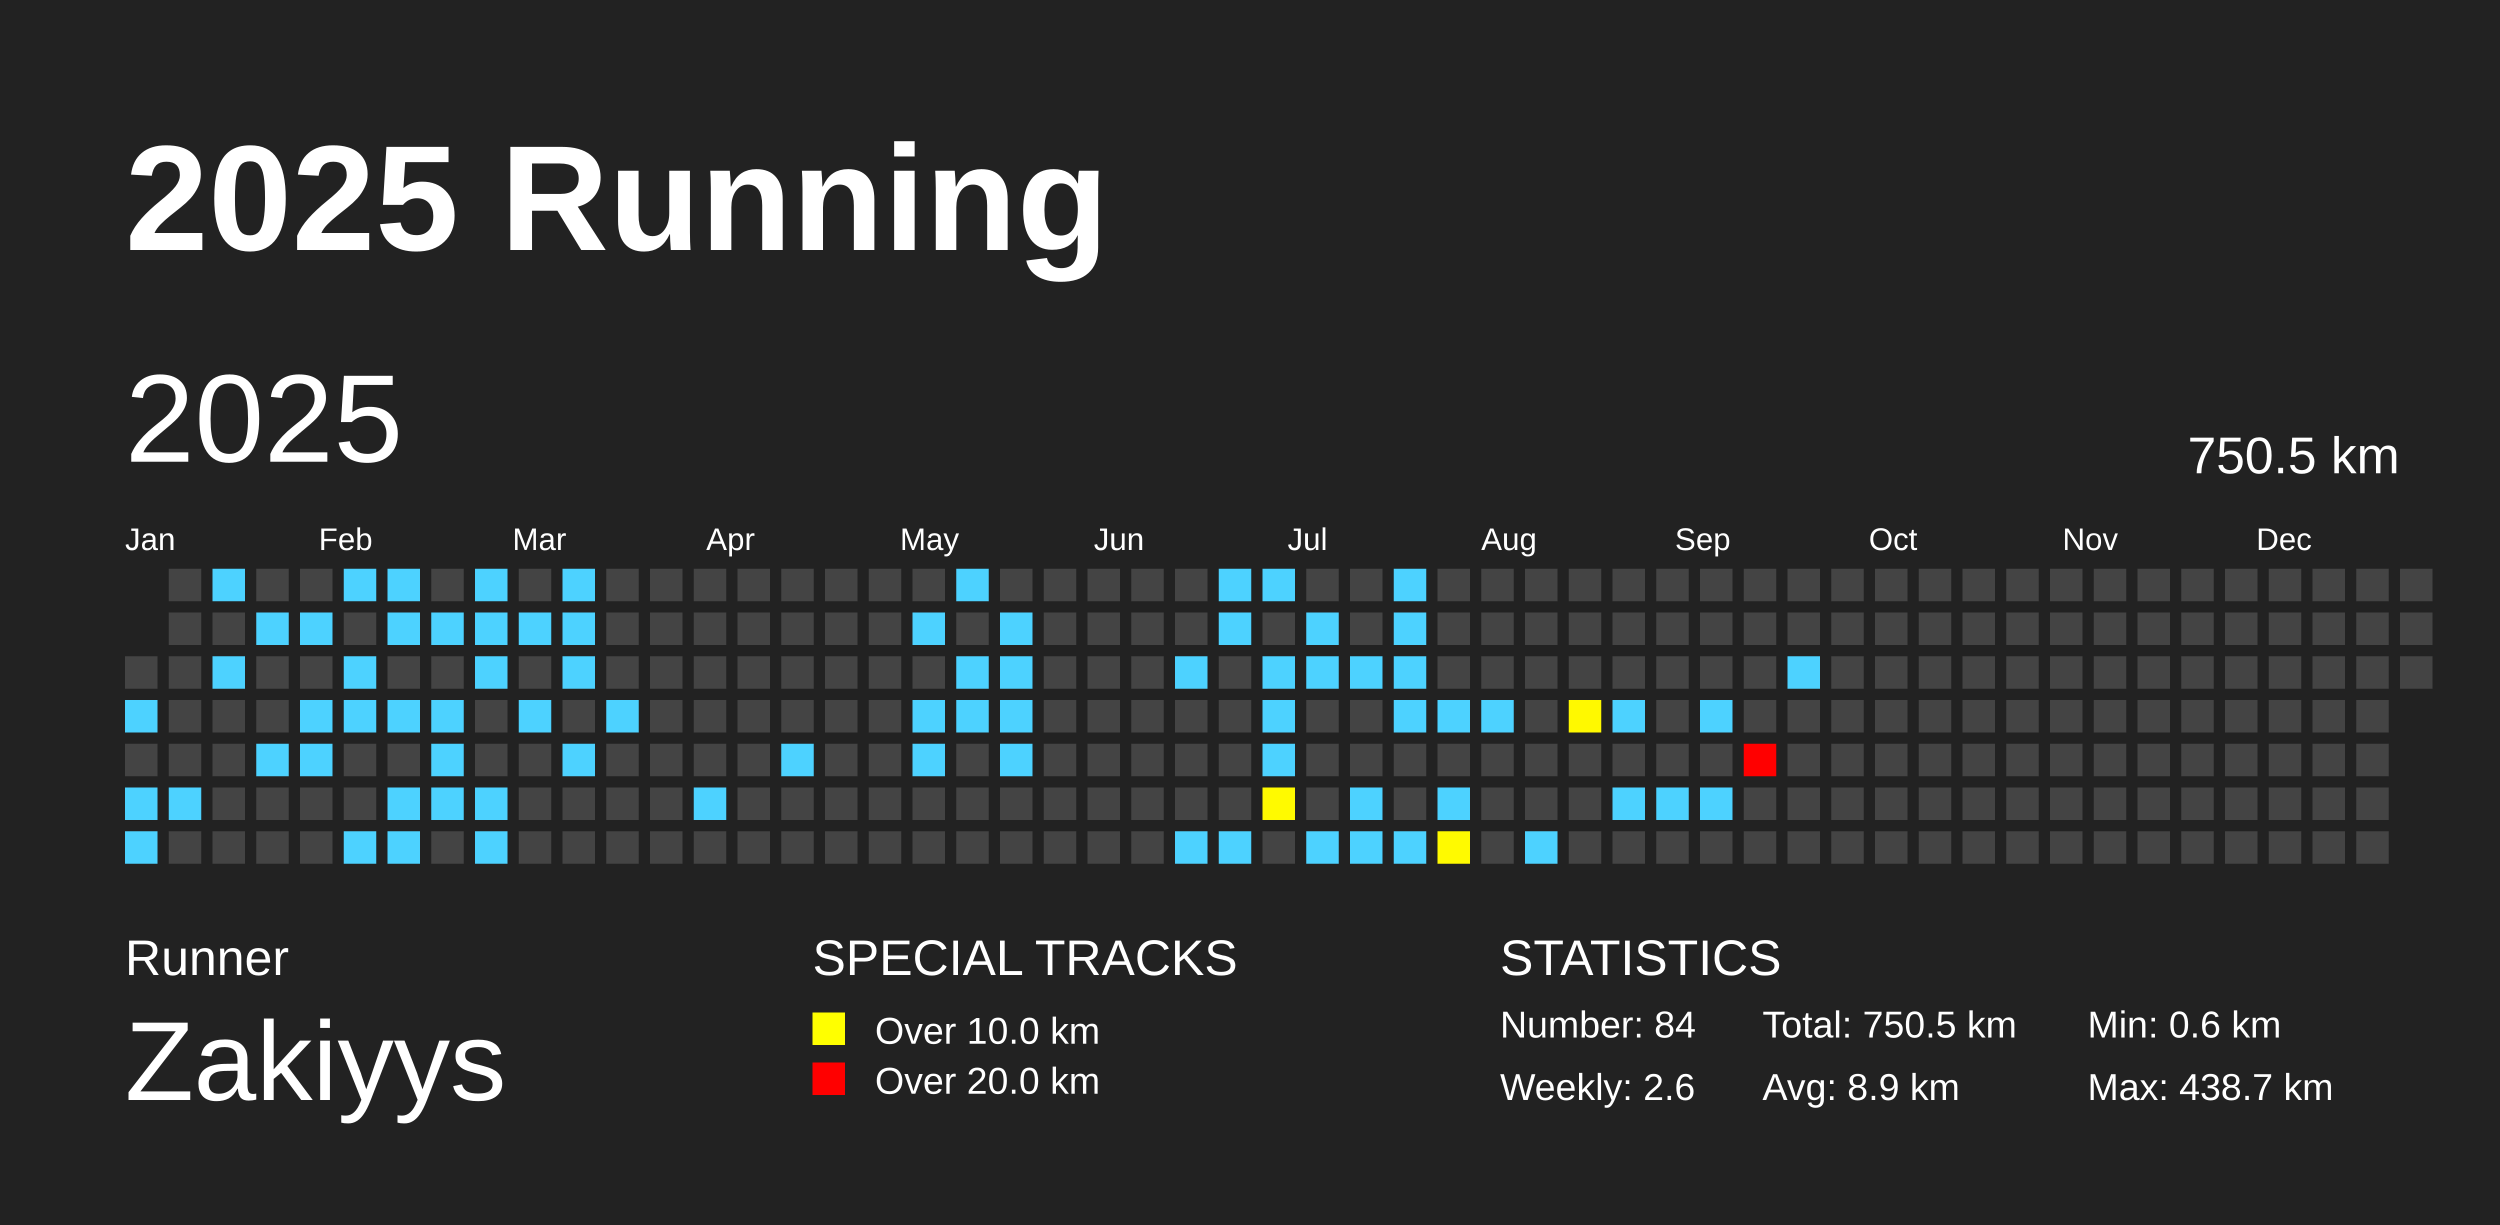
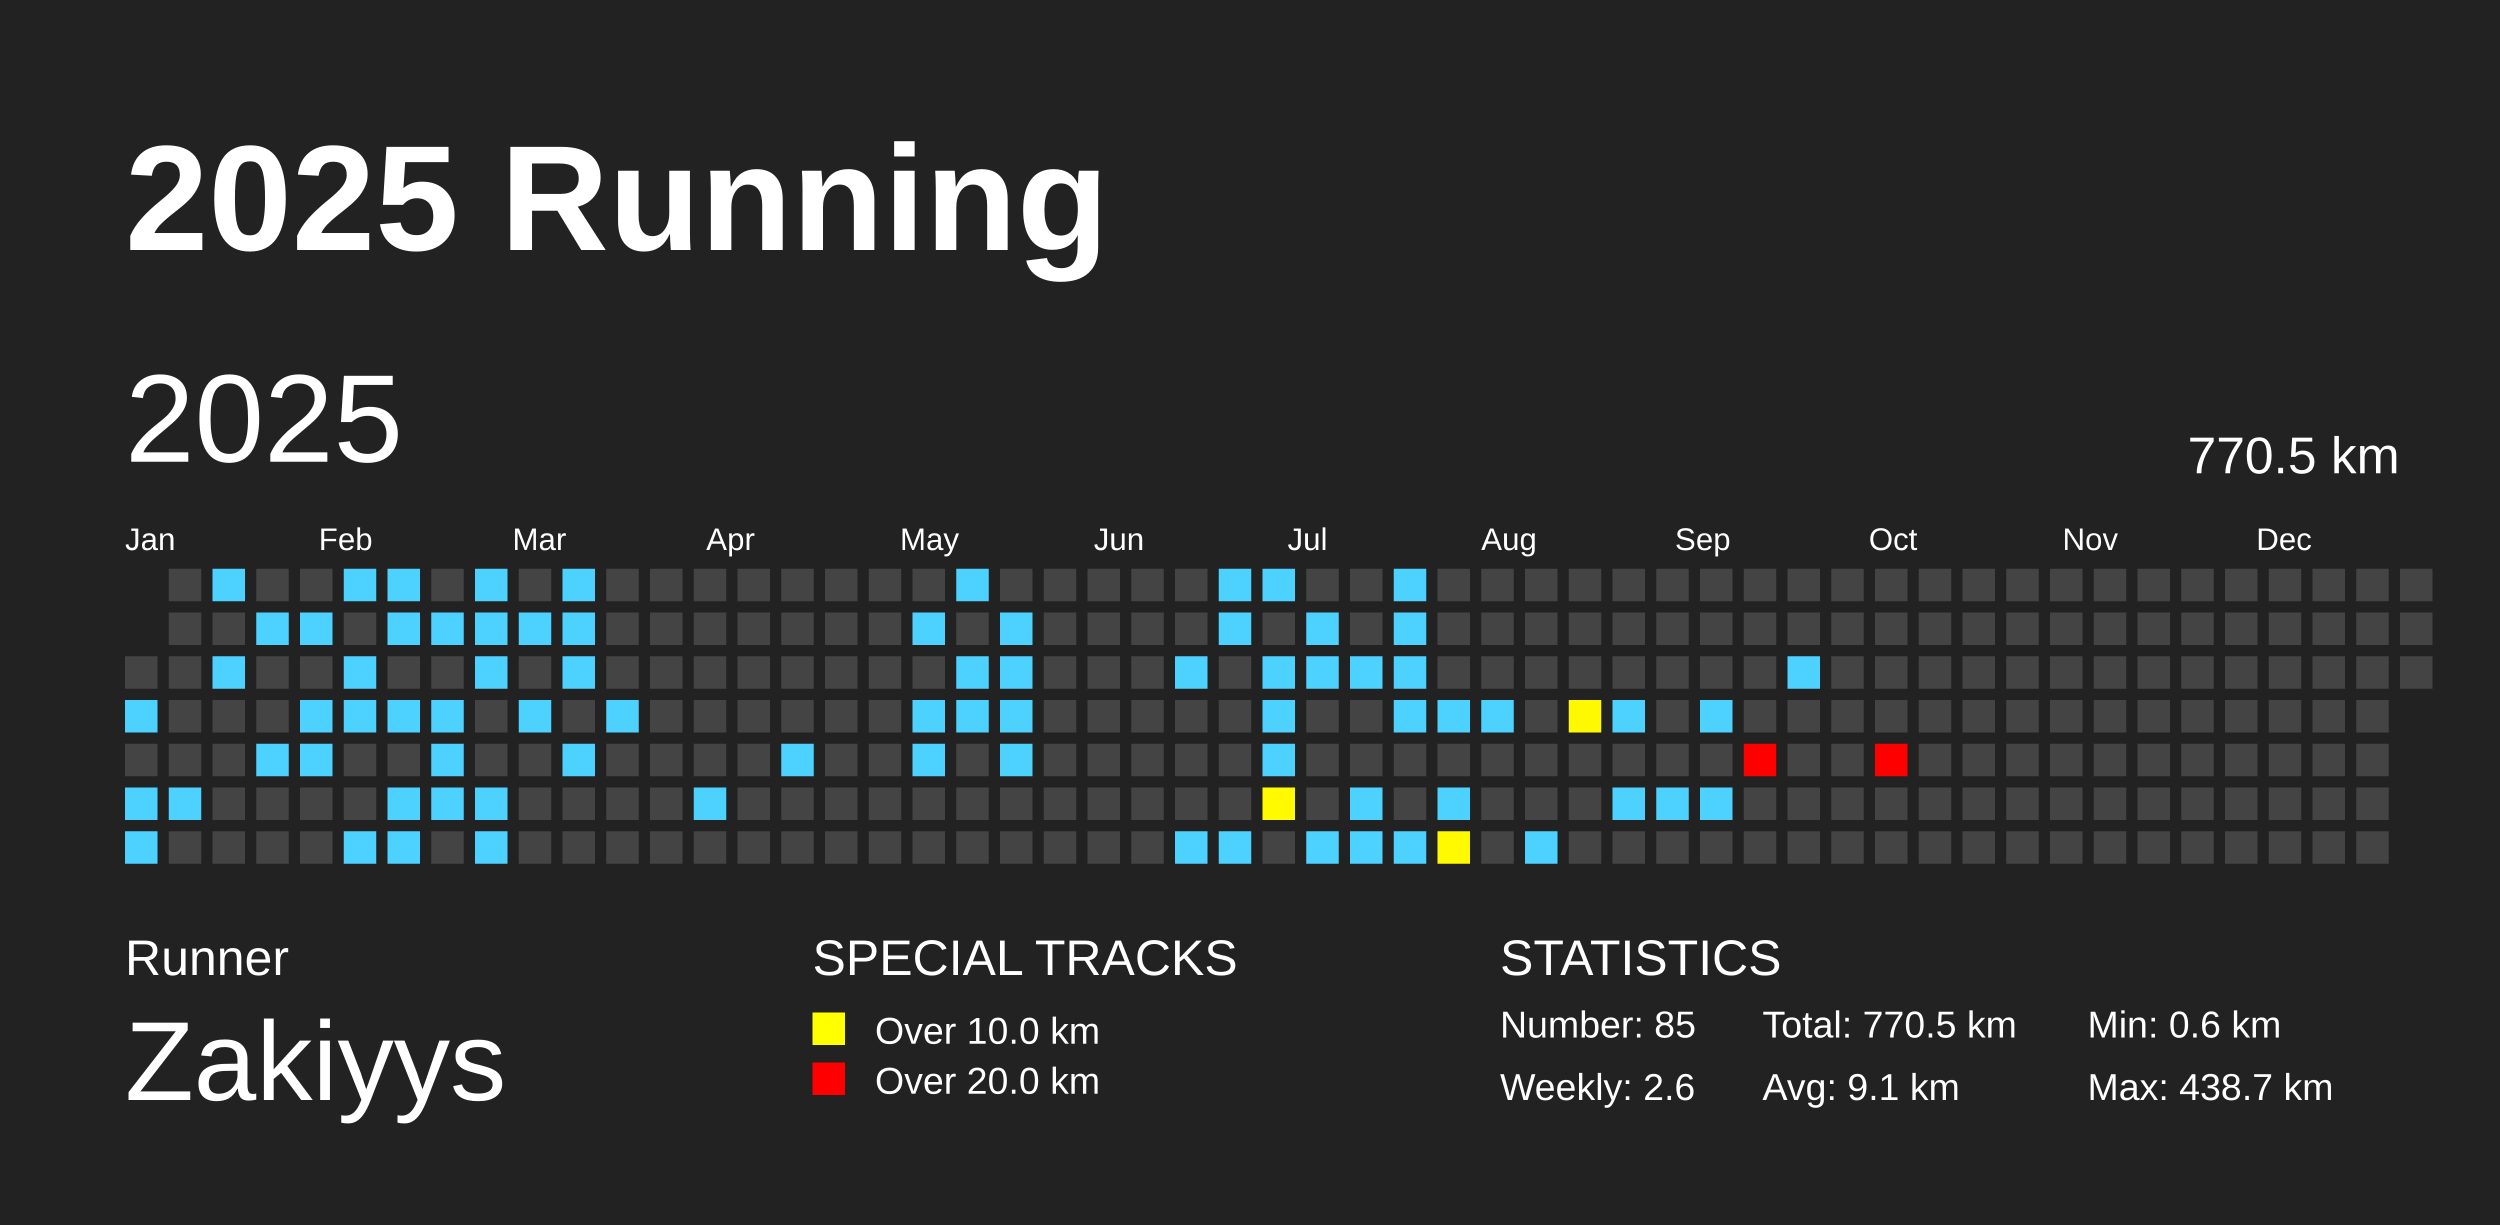
<svg xmlns="http://www.w3.org/2000/svg" baseProfile="full" height="98mm" version="1.1" viewBox="0,0,200,98" width="200mm">
  <defs />
  <rect fill="#222222" height="98" width="200" x="0" y="0" />
  <text fill="#FFFFFF" style="font-size:12px; font-family:Arial; font-weight:bold;" x="10" y="20">2025 Running</text>
  <text fill="#FFFFFF" style="font-size:4px; font-family:Arial" x="10" y="78">Runner</text>
  <text fill="#FFFFFF" style="font-size:9px; font-family:Arial" x="10" y="88">Zakiyys</text>
  <text fill="#FFFFFF" style="font-size:4px; font-family:Arial" x="65" y="78">SPECIAL TRACKS</text>
  <rect fill="yellow" height="2.6" width="2.6" x="65" y="81" />
  <text fill="#FFFFFF" style="font-size:3px; font-family:Arial" x="70" y="83.5">Over 10.0 km</text>
  <rect fill="red" height="2.6" width="2.6" x="65" y="85" />
  <text fill="#FFFFFF" style="font-size:3px; font-family:Arial" x="70" y="87.5">Over 20.0 km</text>
  <text fill="#FFFFFF" style="font-size:4px; font-family:Arial" x="120" y="78">STATISTICS</text>
-   <text fill="#FFFFFF" style="font-size:3px; font-family:Arial" x="120" y="83">Number: 84</text>
+   <text fill="#FFFFFF" style="font-size:3px; font-family:Arial" x="120" y="83">Number: 85</text>
  <text fill="#FFFFFF" style="font-size:3px; font-family:Arial" x="120" y="88">Weekly: 2.6</text>
-   <text fill="#FFFFFF" style="font-size:3px; font-family:Arial" x="141" y="83">Total: 750.5 km</text>
-   <text fill="#FFFFFF" style="font-size:3px; font-family:Arial" x="141" y="88">Avg: 8.9 km</text>
+   <text fill="#FFFFFF" style="font-size:3px; font-family:Arial" x="141" y="83">Total: 770.5 km</text>
+   <text fill="#FFFFFF" style="font-size:3px; font-family:Arial" x="141" y="88">Avg: 9.1 km</text>
  <text fill="#FFFFFF" style="font-size:3px; font-family:Arial" x="167" y="83">Min: 0.6 km</text>
  <text fill="#FFFFFF" style="font-size:3px; font-family:Arial" x="167" y="88">Max: 438.7 km</text>
  <text dominant-baseline="hanging" fill="#FFFFFF" style="font-size:10.0px; font-family:Arial;" x="10" y="30">2025</text>
-   <text dominant-baseline="hanging" fill="#FFFFFF" style="font-size:4.125px; font-family:Arial;" x="175" y="35">750.5 km</text>
+   <text dominant-baseline="hanging" fill="#FFFFFF" style="font-size:4.125px; font-family:Arial;" x="175" y="35">770.5 km</text>
  <text fill="#FFFFFF" style="font-size:2.5px; font-family:Arial" x="10.0" y="44">Jan</text>
  <text fill="#FFFFFF" style="font-size:2.5px; font-family:Arial" x="25.5" y="44">Feb</text>
  <text fill="#FFFFFF" style="font-size:2.5px; font-family:Arial" x="41.0" y="44">Mar</text>
  <text fill="#FFFFFF" style="font-size:2.5px; font-family:Arial" x="56.5" y="44">Apr</text>
  <text fill="#FFFFFF" style="font-size:2.5px; font-family:Arial" x="72.0" y="44">May</text>
  <text fill="#FFFFFF" style="font-size:2.5px; font-family:Arial" x="87.5" y="44">Jun</text>
  <text fill="#FFFFFF" style="font-size:2.5px; font-family:Arial" x="103.0" y="44">Jul</text>
  <text fill="#FFFFFF" style="font-size:2.5px; font-family:Arial" x="118.5" y="44">Aug</text>
  <text fill="#FFFFFF" style="font-size:2.5px; font-family:Arial" x="134.0" y="44">Sep</text>
  <text fill="#FFFFFF" style="font-size:2.5px; font-family:Arial" x="149.5" y="44">Oct</text>
  <text fill="#FFFFFF" style="font-size:2.5px; font-family:Arial" x="165.0" y="44">Nov</text>
  <text fill="#FFFFFF" style="font-size:2.5px; font-family:Arial" x="180.5" y="44">Dec</text>
  <rect fill="#444444" height="2.6" width="2.6" x="10.0" y="52.5" />
  <rect fill="#4dd2ff" height="2.6" width="2.6" x="10.0" y="56.0" />
  <rect fill="#444444" height="2.6" width="2.6" x="10.0" y="59.5" />
  <rect fill="#4dd2ff" height="2.6" width="2.6" x="10.0" y="63.0" />
  <rect fill="#4dd2ff" height="2.6" width="2.6" x="10.0" y="66.5" />
  <rect fill="#444444" height="2.6" width="2.6" x="13.5" y="45.5" />
  <rect fill="#444444" height="2.6" width="2.6" x="13.5" y="49.0" />
  <rect fill="#444444" height="2.6" width="2.6" x="13.5" y="52.5" />
  <rect fill="#444444" height="2.6" width="2.6" x="13.5" y="56.0" />
  <rect fill="#444444" height="2.6" width="2.6" x="13.5" y="59.5" />
  <rect fill="#4dd2ff" height="2.6" width="2.6" x="13.5" y="63.0" />
  <rect fill="#444444" height="2.6" width="2.6" x="13.5" y="66.5" />
  <rect fill="#4dd2ff" height="2.6" width="2.6" x="17.0" y="45.5" />
  <rect fill="#444444" height="2.6" width="2.6" x="17.0" y="49.0" />
  <rect fill="#4dd2ff" height="2.6" width="2.6" x="17.0" y="52.5" />
  <rect fill="#444444" height="2.6" width="2.6" x="17.0" y="56.0" />
  <rect fill="#444444" height="2.6" width="2.6" x="17.0" y="59.5" />
  <rect fill="#444444" height="2.6" width="2.6" x="17.0" y="63.0" />
  <rect fill="#444444" height="2.6" width="2.6" x="17.0" y="66.5" />
  <rect fill="#444444" height="2.6" width="2.6" x="20.5" y="45.5" />
  <rect fill="#4dd2ff" height="2.6" width="2.6" x="20.5" y="49.0" />
  <rect fill="#444444" height="2.6" width="2.6" x="20.5" y="52.5" />
  <rect fill="#444444" height="2.6" width="2.6" x="20.5" y="56.0" />
  <rect fill="#4dd2ff" height="2.6" width="2.6" x="20.5" y="59.5" />
  <rect fill="#444444" height="2.6" width="2.6" x="20.5" y="63.0" />
  <rect fill="#444444" height="2.6" width="2.6" x="20.5" y="66.5" />
  <rect fill="#444444" height="2.6" width="2.6" x="24.0" y="45.5" />
  <rect fill="#4dd2ff" height="2.6" width="2.6" x="24.0" y="49.0" />
  <rect fill="#444444" height="2.6" width="2.6" x="24.0" y="52.5" />
  <rect fill="#4dd2ff" height="2.6" width="2.6" x="24.0" y="56.0" />
  <rect fill="#4dd2ff" height="2.6" width="2.6" x="24.0" y="59.5" />
  <rect fill="#444444" height="2.6" width="2.6" x="24.0" y="63.0" />
  <rect fill="#444444" height="2.6" width="2.6" x="24.0" y="66.5" />
  <rect fill="#4dd2ff" height="2.6" width="2.6" x="27.5" y="45.5" />
  <rect fill="#444444" height="2.6" width="2.6" x="27.5" y="49.0" />
  <rect fill="#4dd2ff" height="2.6" width="2.6" x="27.5" y="52.5" />
  <rect fill="#4dd2ff" height="2.6" width="2.6" x="27.5" y="56.0" />
  <rect fill="#444444" height="2.6" width="2.6" x="27.5" y="59.5" />
  <rect fill="#444444" height="2.6" width="2.6" x="27.5" y="63.0" />
  <rect fill="#4dd2ff" height="2.6" width="2.6" x="27.5" y="66.5" />
  <rect fill="#4dd2ff" height="2.6" width="2.6" x="31.0" y="45.5" />
  <rect fill="#4dd2ff" height="2.6" width="2.6" x="31.0" y="49.0" />
  <rect fill="#444444" height="2.6" width="2.6" x="31.0" y="52.5" />
  <rect fill="#4dd2ff" height="2.6" width="2.6" x="31.0" y="56.0" />
  <rect fill="#444444" height="2.6" width="2.6" x="31.0" y="59.5" />
  <rect fill="#4dd2ff" height="2.6" width="2.6" x="31.0" y="63.0" />
  <rect fill="#4dd2ff" height="2.6" width="2.6" x="31.0" y="66.5" />
  <rect fill="#444444" height="2.6" width="2.6" x="34.5" y="45.5" />
  <rect fill="#4dd2ff" height="2.6" width="2.6" x="34.5" y="49.0" />
  <rect fill="#444444" height="2.6" width="2.6" x="34.5" y="52.5" />
  <rect fill="#4dd2ff" height="2.6" width="2.6" x="34.5" y="56.0" />
  <rect fill="#4dd2ff" height="2.6" width="2.6" x="34.5" y="59.5" />
  <rect fill="#4dd2ff" height="2.6" width="2.6" x="34.5" y="63.0" />
  <rect fill="#444444" height="2.6" width="2.6" x="34.5" y="66.5" />
  <rect fill="#4dd2ff" height="2.6" width="2.6" x="38.0" y="45.5" />
  <rect fill="#4dd2ff" height="2.6" width="2.6" x="38.0" y="49.0" />
  <rect fill="#4dd2ff" height="2.6" width="2.6" x="38.0" y="52.5" />
  <rect fill="#444444" height="2.6" width="2.6" x="38.0" y="56.0" />
  <rect fill="#444444" height="2.6" width="2.6" x="38.0" y="59.5" />
  <rect fill="#4dd2ff" height="2.6" width="2.6" x="38.0" y="63.0" />
  <rect fill="#4dd2ff" height="2.6" width="2.6" x="38.0" y="66.5" />
  <rect fill="#444444" height="2.6" width="2.6" x="41.5" y="45.5" />
  <rect fill="#4dd2ff" height="2.6" width="2.6" x="41.5" y="49.0" />
  <rect fill="#444444" height="2.6" width="2.6" x="41.5" y="52.5" />
  <rect fill="#4dd2ff" height="2.6" width="2.6" x="41.5" y="56.0" />
  <rect fill="#444444" height="2.6" width="2.6" x="41.5" y="59.5" />
  <rect fill="#444444" height="2.6" width="2.6" x="41.5" y="63.0" />
  <rect fill="#444444" height="2.6" width="2.6" x="41.5" y="66.5" />
  <rect fill="#4dd2ff" height="2.6" width="2.6" x="45.0" y="45.5" />
  <rect fill="#4dd2ff" height="2.6" width="2.6" x="45.0" y="49.0" />
  <rect fill="#4dd2ff" height="2.6" width="2.6" x="45.0" y="52.5" />
  <rect fill="#444444" height="2.6" width="2.6" x="45.0" y="56.0" />
  <rect fill="#4dd2ff" height="2.6" width="2.6" x="45.0" y="59.5" />
  <rect fill="#444444" height="2.6" width="2.6" x="45.0" y="63.0" />
  <rect fill="#444444" height="2.6" width="2.6" x="45.0" y="66.5" />
  <rect fill="#444444" height="2.6" width="2.6" x="48.5" y="45.5" />
  <rect fill="#444444" height="2.6" width="2.6" x="48.5" y="49.0" />
  <rect fill="#444444" height="2.6" width="2.6" x="48.5" y="52.5" />
  <rect fill="#4dd2ff" height="2.6" width="2.6" x="48.5" y="56.0" />
  <rect fill="#444444" height="2.6" width="2.6" x="48.5" y="59.5" />
  <rect fill="#444444" height="2.6" width="2.6" x="48.5" y="63.0" />
  <rect fill="#444444" height="2.6" width="2.6" x="48.5" y="66.5" />
  <rect fill="#444444" height="2.6" width="2.6" x="52.0" y="45.5" />
  <rect fill="#444444" height="2.6" width="2.6" x="52.0" y="49.0" />
  <rect fill="#444444" height="2.6" width="2.6" x="52.0" y="52.5" />
  <rect fill="#444444" height="2.6" width="2.6" x="52.0" y="56.0" />
  <rect fill="#444444" height="2.6" width="2.6" x="52.0" y="59.5" />
  <rect fill="#444444" height="2.6" width="2.6" x="52.0" y="63.0" />
  <rect fill="#444444" height="2.6" width="2.6" x="52.0" y="66.5" />
  <rect fill="#444444" height="2.6" width="2.6" x="55.5" y="45.5" />
  <rect fill="#444444" height="2.6" width="2.6" x="55.5" y="49.0" />
  <rect fill="#444444" height="2.6" width="2.6" x="55.5" y="52.5" />
  <rect fill="#444444" height="2.6" width="2.6" x="55.5" y="56.0" />
  <rect fill="#444444" height="2.6" width="2.6" x="55.5" y="59.5" />
  <rect fill="#4dd2ff" height="2.6" width="2.6" x="55.5" y="63.0" />
  <rect fill="#444444" height="2.6" width="2.6" x="55.5" y="66.5" />
  <rect fill="#444444" height="2.6" width="2.6" x="59.0" y="45.5" />
  <rect fill="#444444" height="2.6" width="2.6" x="59.0" y="49.0" />
  <rect fill="#444444" height="2.6" width="2.6" x="59.0" y="52.5" />
  <rect fill="#444444" height="2.6" width="2.6" x="59.0" y="56.0" />
  <rect fill="#444444" height="2.6" width="2.6" x="59.0" y="59.5" />
  <rect fill="#444444" height="2.6" width="2.6" x="59.0" y="63.0" />
  <rect fill="#444444" height="2.6" width="2.6" x="59.0" y="66.5" />
  <rect fill="#444444" height="2.6" width="2.6" x="62.5" y="45.5" />
  <rect fill="#444444" height="2.6" width="2.6" x="62.5" y="49.0" />
  <rect fill="#444444" height="2.6" width="2.6" x="62.5" y="52.5" />
  <rect fill="#444444" height="2.6" width="2.6" x="62.5" y="56.0" />
  <rect fill="#4dd2ff" height="2.6" width="2.6" x="62.5" y="59.5" />
  <rect fill="#444444" height="2.6" width="2.6" x="62.5" y="63.0" />
  <rect fill="#444444" height="2.6" width="2.6" x="62.5" y="66.5" />
  <rect fill="#444444" height="2.6" width="2.6" x="66.0" y="45.5" />
  <rect fill="#444444" height="2.6" width="2.6" x="66.0" y="49.0" />
  <rect fill="#444444" height="2.6" width="2.6" x="66.0" y="52.5" />
  <rect fill="#444444" height="2.6" width="2.6" x="66.0" y="56.0" />
  <rect fill="#444444" height="2.6" width="2.6" x="66.0" y="59.5" />
  <rect fill="#444444" height="2.6" width="2.6" x="66.0" y="63.0" />
  <rect fill="#444444" height="2.6" width="2.6" x="66.0" y="66.5" />
  <rect fill="#444444" height="2.6" width="2.6" x="69.5" y="45.5" />
  <rect fill="#444444" height="2.6" width="2.6" x="69.5" y="49.0" />
  <rect fill="#444444" height="2.6" width="2.6" x="69.5" y="52.5" />
  <rect fill="#444444" height="2.6" width="2.6" x="69.5" y="56.0" />
  <rect fill="#444444" height="2.6" width="2.6" x="69.5" y="59.5" />
  <rect fill="#444444" height="2.6" width="2.6" x="69.5" y="63.0" />
  <rect fill="#444444" height="2.6" width="2.6" x="69.5" y="66.5" />
  <rect fill="#444444" height="2.6" width="2.6" x="73.0" y="45.5" />
  <rect fill="#4dd2ff" height="2.6" width="2.6" x="73.0" y="49.0" />
  <rect fill="#444444" height="2.6" width="2.6" x="73.0" y="52.5" />
  <rect fill="#4dd2ff" height="2.6" width="2.6" x="73.0" y="56.0" />
  <rect fill="#4dd2ff" height="2.6" width="2.6" x="73.0" y="59.5" />
  <rect fill="#444444" height="2.6" width="2.6" x="73.0" y="63.0" />
  <rect fill="#444444" height="2.6" width="2.6" x="73.0" y="66.5" />
  <rect fill="#4dd2ff" height="2.6" width="2.6" x="76.5" y="45.5" />
  <rect fill="#444444" height="2.6" width="2.6" x="76.5" y="49.0" />
  <rect fill="#4dd2ff" height="2.6" width="2.6" x="76.5" y="52.5" />
  <rect fill="#4dd2ff" height="2.6" width="2.6" x="76.5" y="56.0" />
  <rect fill="#444444" height="2.6" width="2.6" x="76.5" y="59.5" />
  <rect fill="#444444" height="2.6" width="2.6" x="76.5" y="63.0" />
  <rect fill="#444444" height="2.6" width="2.6" x="76.5" y="66.5" />
  <rect fill="#444444" height="2.6" width="2.6" x="80.0" y="45.5" />
  <rect fill="#4dd2ff" height="2.6" width="2.6" x="80.0" y="49.0" />
  <rect fill="#4dd2ff" height="2.6" width="2.6" x="80.0" y="52.5" />
  <rect fill="#4dd2ff" height="2.6" width="2.6" x="80.0" y="56.0" />
  <rect fill="#4dd2ff" height="2.6" width="2.6" x="80.0" y="59.5" />
  <rect fill="#444444" height="2.6" width="2.6" x="80.0" y="63.0" />
  <rect fill="#444444" height="2.6" width="2.6" x="80.0" y="66.5" />
  <rect fill="#444444" height="2.6" width="2.6" x="83.5" y="45.5" />
  <rect fill="#444444" height="2.6" width="2.6" x="83.5" y="49.0" />
  <rect fill="#444444" height="2.6" width="2.6" x="83.5" y="52.5" />
  <rect fill="#444444" height="2.6" width="2.6" x="83.5" y="56.0" />
  <rect fill="#444444" height="2.6" width="2.6" x="83.5" y="59.5" />
  <rect fill="#444444" height="2.6" width="2.6" x="83.5" y="63.0" />
  <rect fill="#444444" height="2.6" width="2.6" x="83.5" y="66.5" />
  <rect fill="#444444" height="2.6" width="2.6" x="87.0" y="45.5" />
  <rect fill="#444444" height="2.6" width="2.6" x="87.0" y="49.0" />
  <rect fill="#444444" height="2.6" width="2.6" x="87.0" y="52.5" />
  <rect fill="#444444" height="2.6" width="2.6" x="87.0" y="56.0" />
  <rect fill="#444444" height="2.6" width="2.6" x="87.0" y="59.5" />
  <rect fill="#444444" height="2.6" width="2.6" x="87.0" y="63.0" />
  <rect fill="#444444" height="2.6" width="2.6" x="87.0" y="66.5" />
  <rect fill="#444444" height="2.6" width="2.6" x="90.5" y="45.5" />
  <rect fill="#444444" height="2.6" width="2.6" x="90.5" y="49.0" />
  <rect fill="#444444" height="2.6" width="2.6" x="90.5" y="52.5" />
  <rect fill="#444444" height="2.6" width="2.6" x="90.5" y="56.0" />
  <rect fill="#444444" height="2.6" width="2.6" x="90.5" y="59.5" />
  <rect fill="#444444" height="2.6" width="2.6" x="90.5" y="63.0" />
  <rect fill="#444444" height="2.6" width="2.6" x="90.5" y="66.5" />
  <rect fill="#444444" height="2.6" width="2.6" x="94.0" y="45.5" />
  <rect fill="#444444" height="2.6" width="2.6" x="94.0" y="49.0" />
  <rect fill="#4dd2ff" height="2.6" width="2.6" x="94.0" y="52.5" />
  <rect fill="#444444" height="2.6" width="2.6" x="94.0" y="56.0" />
  <rect fill="#444444" height="2.6" width="2.6" x="94.0" y="59.5" />
  <rect fill="#444444" height="2.6" width="2.6" x="94.0" y="63.0" />
  <rect fill="#4dd2ff" height="2.6" width="2.6" x="94.0" y="66.5" />
  <rect fill="#4dd2ff" height="2.6" width="2.6" x="97.5" y="45.5" />
  <rect fill="#4dd2ff" height="2.6" width="2.6" x="97.5" y="49.0" />
  <rect fill="#444444" height="2.6" width="2.6" x="97.5" y="52.5" />
  <rect fill="#444444" height="2.6" width="2.6" x="97.5" y="56.0" />
  <rect fill="#444444" height="2.6" width="2.6" x="97.5" y="59.5" />
  <rect fill="#444444" height="2.6" width="2.6" x="97.5" y="63.0" />
  <rect fill="#4dd2ff" height="2.6" width="2.6" x="97.5" y="66.5" />
  <rect fill="#4dd2ff" height="2.6" width="2.6" x="101.0" y="45.5" />
  <rect fill="#444444" height="2.6" width="2.6" x="101.0" y="49.0" />
  <rect fill="#4dd2ff" height="2.6" width="2.6" x="101.0" y="52.5" />
  <rect fill="#4dd2ff" height="2.6" width="2.6" x="101.0" y="56.0" />
  <rect fill="#4dd2ff" height="2.6" width="2.6" x="101.0" y="59.5" />
  <rect fill="#fffa00" height="2.6" width="2.6" x="101.0" y="63.0" />
  <rect fill="#444444" height="2.6" width="2.6" x="101.0" y="66.5" />
  <rect fill="#444444" height="2.6" width="2.6" x="104.5" y="45.5" />
  <rect fill="#4dd2ff" height="2.6" width="2.6" x="104.5" y="49.0" />
  <rect fill="#4dd2ff" height="2.6" width="2.6" x="104.5" y="52.5" />
  <rect fill="#444444" height="2.6" width="2.6" x="104.5" y="56.0" />
  <rect fill="#444444" height="2.6" width="2.6" x="104.5" y="59.5" />
  <rect fill="#444444" height="2.6" width="2.6" x="104.5" y="63.0" />
  <rect fill="#4dd2ff" height="2.6" width="2.6" x="104.5" y="66.5" />
  <rect fill="#444444" height="2.6" width="2.6" x="108.0" y="45.5" />
  <rect fill="#444444" height="2.6" width="2.6" x="108.0" y="49.0" />
  <rect fill="#4dd2ff" height="2.6" width="2.6" x="108.0" y="52.5" />
  <rect fill="#444444" height="2.6" width="2.6" x="108.0" y="56.0" />
  <rect fill="#444444" height="2.6" width="2.6" x="108.0" y="59.5" />
  <rect fill="#4dd2ff" height="2.6" width="2.6" x="108.0" y="63.0" />
  <rect fill="#4dd2ff" height="2.6" width="2.6" x="108.0" y="66.5" />
  <rect fill="#4dd2ff" height="2.6" width="2.6" x="111.5" y="45.5" />
  <rect fill="#4dd2ff" height="2.6" width="2.6" x="111.5" y="49.0" />
  <rect fill="#4dd2ff" height="2.6" width="2.6" x="111.5" y="52.5" />
  <rect fill="#4dd2ff" height="2.6" width="2.6" x="111.5" y="56.0" />
  <rect fill="#444444" height="2.6" width="2.6" x="111.5" y="59.5" />
  <rect fill="#444444" height="2.6" width="2.6" x="111.5" y="63.0" />
  <rect fill="#4dd2ff" height="2.6" width="2.6" x="111.5" y="66.5" />
  <rect fill="#444444" height="2.6" width="2.6" x="115.0" y="45.5" />
  <rect fill="#444444" height="2.6" width="2.6" x="115.0" y="49.0" />
  <rect fill="#444444" height="2.6" width="2.6" x="115.0" y="52.5" />
  <rect fill="#4dd2ff" height="2.6" width="2.6" x="115.0" y="56.0" />
  <rect fill="#444444" height="2.6" width="2.6" x="115.0" y="59.5" />
  <rect fill="#4dd2ff" height="2.6" width="2.6" x="115.0" y="63.0" />
  <rect fill="#fffa00" height="2.6" width="2.6" x="115.0" y="66.5" />
  <rect fill="#444444" height="2.6" width="2.6" x="118.5" y="45.5" />
  <rect fill="#444444" height="2.6" width="2.6" x="118.5" y="49.0" />
  <rect fill="#444444" height="2.6" width="2.6" x="118.5" y="52.5" />
  <rect fill="#4dd2ff" height="2.6" width="2.6" x="118.5" y="56.0" />
  <rect fill="#444444" height="2.6" width="2.6" x="118.5" y="59.5" />
  <rect fill="#444444" height="2.6" width="2.6" x="118.5" y="63.0" />
  <rect fill="#444444" height="2.6" width="2.6" x="118.5" y="66.5" />
  <rect fill="#444444" height="2.6" width="2.6" x="122.0" y="45.5" />
  <rect fill="#444444" height="2.6" width="2.6" x="122.0" y="49.0" />
  <rect fill="#444444" height="2.6" width="2.6" x="122.0" y="52.5" />
  <rect fill="#444444" height="2.6" width="2.6" x="122.0" y="56.0" />
  <rect fill="#444444" height="2.6" width="2.6" x="122.0" y="59.5" />
  <rect fill="#444444" height="2.6" width="2.6" x="122.0" y="63.0" />
  <rect fill="#4dd2ff" height="2.6" width="2.6" x="122.0" y="66.5" />
  <rect fill="#444444" height="2.6" width="2.6" x="125.5" y="45.5" />
  <rect fill="#444444" height="2.6" width="2.6" x="125.5" y="49.0" />
  <rect fill="#444444" height="2.6" width="2.6" x="125.5" y="52.5" />
  <rect fill="#fff900" height="2.6" width="2.6" x="125.5" y="56.0" />
  <rect fill="#444444" height="2.6" width="2.6" x="125.5" y="59.5" />
  <rect fill="#444444" height="2.6" width="2.6" x="125.5" y="63.0" />
  <rect fill="#444444" height="2.6" width="2.6" x="125.5" y="66.5" />
  <rect fill="#444444" height="2.6" width="2.6" x="129.0" y="45.5" />
  <rect fill="#444444" height="2.6" width="2.6" x="129.0" y="49.0" />
  <rect fill="#444444" height="2.6" width="2.6" x="129.0" y="52.5" />
  <rect fill="#4dd2ff" height="2.6" width="2.6" x="129.0" y="56.0" />
  <rect fill="#444444" height="2.6" width="2.6" x="129.0" y="59.5" />
  <rect fill="#4dd2ff" height="2.6" width="2.6" x="129.0" y="63.0" />
  <rect fill="#444444" height="2.6" width="2.6" x="129.0" y="66.5" />
  <rect fill="#444444" height="2.6" width="2.6" x="132.5" y="45.5" />
  <rect fill="#444444" height="2.6" width="2.6" x="132.5" y="49.0" />
  <rect fill="#444444" height="2.6" width="2.6" x="132.5" y="52.5" />
  <rect fill="#444444" height="2.6" width="2.6" x="132.5" y="56.0" />
  <rect fill="#444444" height="2.6" width="2.6" x="132.5" y="59.5" />
  <rect fill="#4dd2ff" height="2.6" width="2.6" x="132.5" y="63.0" />
  <rect fill="#444444" height="2.6" width="2.6" x="132.5" y="66.5" />
  <rect fill="#444444" height="2.6" width="2.6" x="136.0" y="45.5" />
  <rect fill="#444444" height="2.6" width="2.6" x="136.0" y="49.0" />
  <rect fill="#444444" height="2.6" width="2.6" x="136.0" y="52.5" />
  <rect fill="#4dd2ff" height="2.6" width="2.6" x="136.0" y="56.0" />
  <rect fill="#444444" height="2.6" width="2.6" x="136.0" y="59.5" />
  <rect fill="#4dd2ff" height="2.6" width="2.6" x="136.0" y="63.0" />
  <rect fill="#444444" height="2.6" width="2.6" x="136.0" y="66.5" />
  <rect fill="#444444" height="2.6" width="2.6" x="139.5" y="45.5" />
  <rect fill="#444444" height="2.6" width="2.6" x="139.5" y="49.0" />
  <rect fill="#444444" height="2.6" width="2.6" x="139.5" y="52.5" />
  <rect fill="#444444" height="2.6" width="2.6" x="139.5" y="56.0" />
  <rect fill="red" height="2.6" width="2.6" x="139.5" y="59.5" />
  <rect fill="#444444" height="2.6" width="2.6" x="139.5" y="63.0" />
  <rect fill="#444444" height="2.6" width="2.6" x="139.5" y="66.5" />
  <rect fill="#444444" height="2.6" width="2.6" x="143.0" y="45.5" />
  <rect fill="#444444" height="2.6" width="2.6" x="143.0" y="49.0" />
  <rect fill="#4dd2ff" height="2.6" width="2.6" x="143.0" y="52.5" />
  <rect fill="#444444" height="2.6" width="2.6" x="143.0" y="56.0" />
  <rect fill="#444444" height="2.6" width="2.6" x="143.0" y="59.5" />
  <rect fill="#444444" height="2.6" width="2.6" x="143.0" y="63.0" />
  <rect fill="#444444" height="2.6" width="2.6" x="143.0" y="66.5" />
  <rect fill="#444444" height="2.6" width="2.6" x="146.5" y="45.5" />
  <rect fill="#444444" height="2.6" width="2.6" x="146.5" y="49.0" />
  <rect fill="#444444" height="2.6" width="2.6" x="146.5" y="52.5" />
  <rect fill="#444444" height="2.6" width="2.6" x="146.5" y="56.0" />
  <rect fill="#444444" height="2.6" width="2.6" x="146.5" y="59.5" />
  <rect fill="#444444" height="2.6" width="2.6" x="146.5" y="63.0" />
  <rect fill="#444444" height="2.6" width="2.6" x="146.5" y="66.5" />
  <rect fill="#444444" height="2.6" width="2.6" x="150.0" y="45.5" />
  <rect fill="#444444" height="2.6" width="2.6" x="150.0" y="49.0" />
  <rect fill="#444444" height="2.6" width="2.6" x="150.0" y="52.5" />
  <rect fill="#444444" height="2.6" width="2.6" x="150.0" y="56.0" />
-   <rect fill="#444444" height="2.6" width="2.6" x="150.0" y="59.5" />
+   <rect fill="red" height="2.6" width="2.6" x="150.0" y="59.5" />
  <rect fill="#444444" height="2.6" width="2.6" x="150.0" y="63.0" />
  <rect fill="#444444" height="2.6" width="2.6" x="150.0" y="66.5" />
  <rect fill="#444444" height="2.6" width="2.6" x="153.5" y="45.5" />
  <rect fill="#444444" height="2.6" width="2.6" x="153.5" y="49.0" />
  <rect fill="#444444" height="2.6" width="2.6" x="153.5" y="52.5" />
  <rect fill="#444444" height="2.6" width="2.6" x="153.5" y="56.0" />
  <rect fill="#444444" height="2.6" width="2.6" x="153.5" y="59.5" />
  <rect fill="#444444" height="2.6" width="2.6" x="153.5" y="63.0" />
  <rect fill="#444444" height="2.6" width="2.6" x="153.5" y="66.5" />
  <rect fill="#444444" height="2.6" width="2.6" x="157.0" y="45.5" />
  <rect fill="#444444" height="2.6" width="2.6" x="157.0" y="49.0" />
  <rect fill="#444444" height="2.6" width="2.6" x="157.0" y="52.5" />
  <rect fill="#444444" height="2.6" width="2.6" x="157.0" y="56.0" />
  <rect fill="#444444" height="2.6" width="2.6" x="157.0" y="59.5" />
  <rect fill="#444444" height="2.6" width="2.6" x="157.0" y="63.0" />
  <rect fill="#444444" height="2.6" width="2.6" x="157.0" y="66.5" />
  <rect fill="#444444" height="2.6" width="2.6" x="160.5" y="45.5" />
  <rect fill="#444444" height="2.6" width="2.6" x="160.5" y="49.0" />
  <rect fill="#444444" height="2.6" width="2.6" x="160.5" y="52.5" />
  <rect fill="#444444" height="2.6" width="2.6" x="160.5" y="56.0" />
  <rect fill="#444444" height="2.6" width="2.6" x="160.5" y="59.5" />
  <rect fill="#444444" height="2.6" width="2.6" x="160.5" y="63.0" />
  <rect fill="#444444" height="2.6" width="2.6" x="160.5" y="66.5" />
  <rect fill="#444444" height="2.6" width="2.6" x="164.0" y="45.5" />
  <rect fill="#444444" height="2.6" width="2.6" x="164.0" y="49.0" />
  <rect fill="#444444" height="2.6" width="2.6" x="164.0" y="52.5" />
  <rect fill="#444444" height="2.6" width="2.6" x="164.0" y="56.0" />
  <rect fill="#444444" height="2.6" width="2.6" x="164.0" y="59.5" />
  <rect fill="#444444" height="2.6" width="2.6" x="164.0" y="63.0" />
  <rect fill="#444444" height="2.6" width="2.6" x="164.0" y="66.5" />
  <rect fill="#444444" height="2.6" width="2.6" x="167.5" y="45.5" />
  <rect fill="#444444" height="2.6" width="2.6" x="167.5" y="49.0" />
  <rect fill="#444444" height="2.6" width="2.6" x="167.5" y="52.5" />
  <rect fill="#444444" height="2.6" width="2.6" x="167.5" y="56.0" />
  <rect fill="#444444" height="2.6" width="2.6" x="167.5" y="59.5" />
  <rect fill="#444444" height="2.6" width="2.6" x="167.5" y="63.0" />
  <rect fill="#444444" height="2.6" width="2.6" x="167.5" y="66.5" />
  <rect fill="#444444" height="2.6" width="2.6" x="171.0" y="45.5" />
  <rect fill="#444444" height="2.6" width="2.6" x="171.0" y="49.0" />
  <rect fill="#444444" height="2.6" width="2.6" x="171.0" y="52.5" />
  <rect fill="#444444" height="2.6" width="2.6" x="171.0" y="56.0" />
  <rect fill="#444444" height="2.6" width="2.6" x="171.0" y="59.5" />
  <rect fill="#444444" height="2.6" width="2.6" x="171.0" y="63.0" />
  <rect fill="#444444" height="2.6" width="2.6" x="171.0" y="66.5" />
  <rect fill="#444444" height="2.6" width="2.6" x="174.5" y="45.5" />
  <rect fill="#444444" height="2.6" width="2.6" x="174.5" y="49.0" />
  <rect fill="#444444" height="2.6" width="2.6" x="174.5" y="52.5" />
  <rect fill="#444444" height="2.6" width="2.6" x="174.5" y="56.0" />
  <rect fill="#444444" height="2.6" width="2.6" x="174.5" y="59.5" />
  <rect fill="#444444" height="2.6" width="2.6" x="174.5" y="63.0" />
  <rect fill="#444444" height="2.6" width="2.6" x="174.5" y="66.5" />
  <rect fill="#444444" height="2.6" width="2.6" x="178.0" y="45.5" />
  <rect fill="#444444" height="2.6" width="2.6" x="178.0" y="49.0" />
  <rect fill="#444444" height="2.6" width="2.6" x="178.0" y="52.5" />
  <rect fill="#444444" height="2.6" width="2.6" x="178.0" y="56.0" />
  <rect fill="#444444" height="2.6" width="2.6" x="178.0" y="59.5" />
  <rect fill="#444444" height="2.6" width="2.6" x="178.0" y="63.0" />
  <rect fill="#444444" height="2.6" width="2.6" x="178.0" y="66.5" />
  <rect fill="#444444" height="2.6" width="2.6" x="181.5" y="45.5" />
  <rect fill="#444444" height="2.6" width="2.6" x="181.5" y="49.0" />
  <rect fill="#444444" height="2.6" width="2.6" x="181.5" y="52.5" />
  <rect fill="#444444" height="2.6" width="2.6" x="181.5" y="56.0" />
  <rect fill="#444444" height="2.6" width="2.6" x="181.5" y="59.5" />
  <rect fill="#444444" height="2.6" width="2.6" x="181.5" y="63.0" />
  <rect fill="#444444" height="2.6" width="2.6" x="181.5" y="66.5" />
  <rect fill="#444444" height="2.6" width="2.6" x="185.0" y="45.5" />
  <rect fill="#444444" height="2.6" width="2.6" x="185.0" y="49.0" />
  <rect fill="#444444" height="2.6" width="2.6" x="185.0" y="52.5" />
  <rect fill="#444444" height="2.6" width="2.6" x="185.0" y="56.0" />
  <rect fill="#444444" height="2.6" width="2.6" x="185.0" y="59.5" />
  <rect fill="#444444" height="2.6" width="2.6" x="185.0" y="63.0" />
  <rect fill="#444444" height="2.6" width="2.6" x="185.0" y="66.5" />
  <rect fill="#444444" height="2.6" width="2.6" x="188.5" y="45.5" />
  <rect fill="#444444" height="2.6" width="2.6" x="188.5" y="49.0" />
  <rect fill="#444444" height="2.6" width="2.6" x="188.5" y="52.5" />
  <rect fill="#444444" height="2.6" width="2.6" x="188.5" y="56.0" />
  <rect fill="#444444" height="2.6" width="2.6" x="188.5" y="59.5" />
  <rect fill="#444444" height="2.6" width="2.6" x="188.5" y="63.0" />
  <rect fill="#444444" height="2.6" width="2.6" x="188.5" y="66.5" />
  <rect fill="#444444" height="2.6" width="2.6" x="192.0" y="45.5" />
  <rect fill="#444444" height="2.6" width="2.6" x="192.0" y="49.0" />
  <rect fill="#444444" height="2.6" width="2.6" x="192.0" y="52.5" />
</svg>
